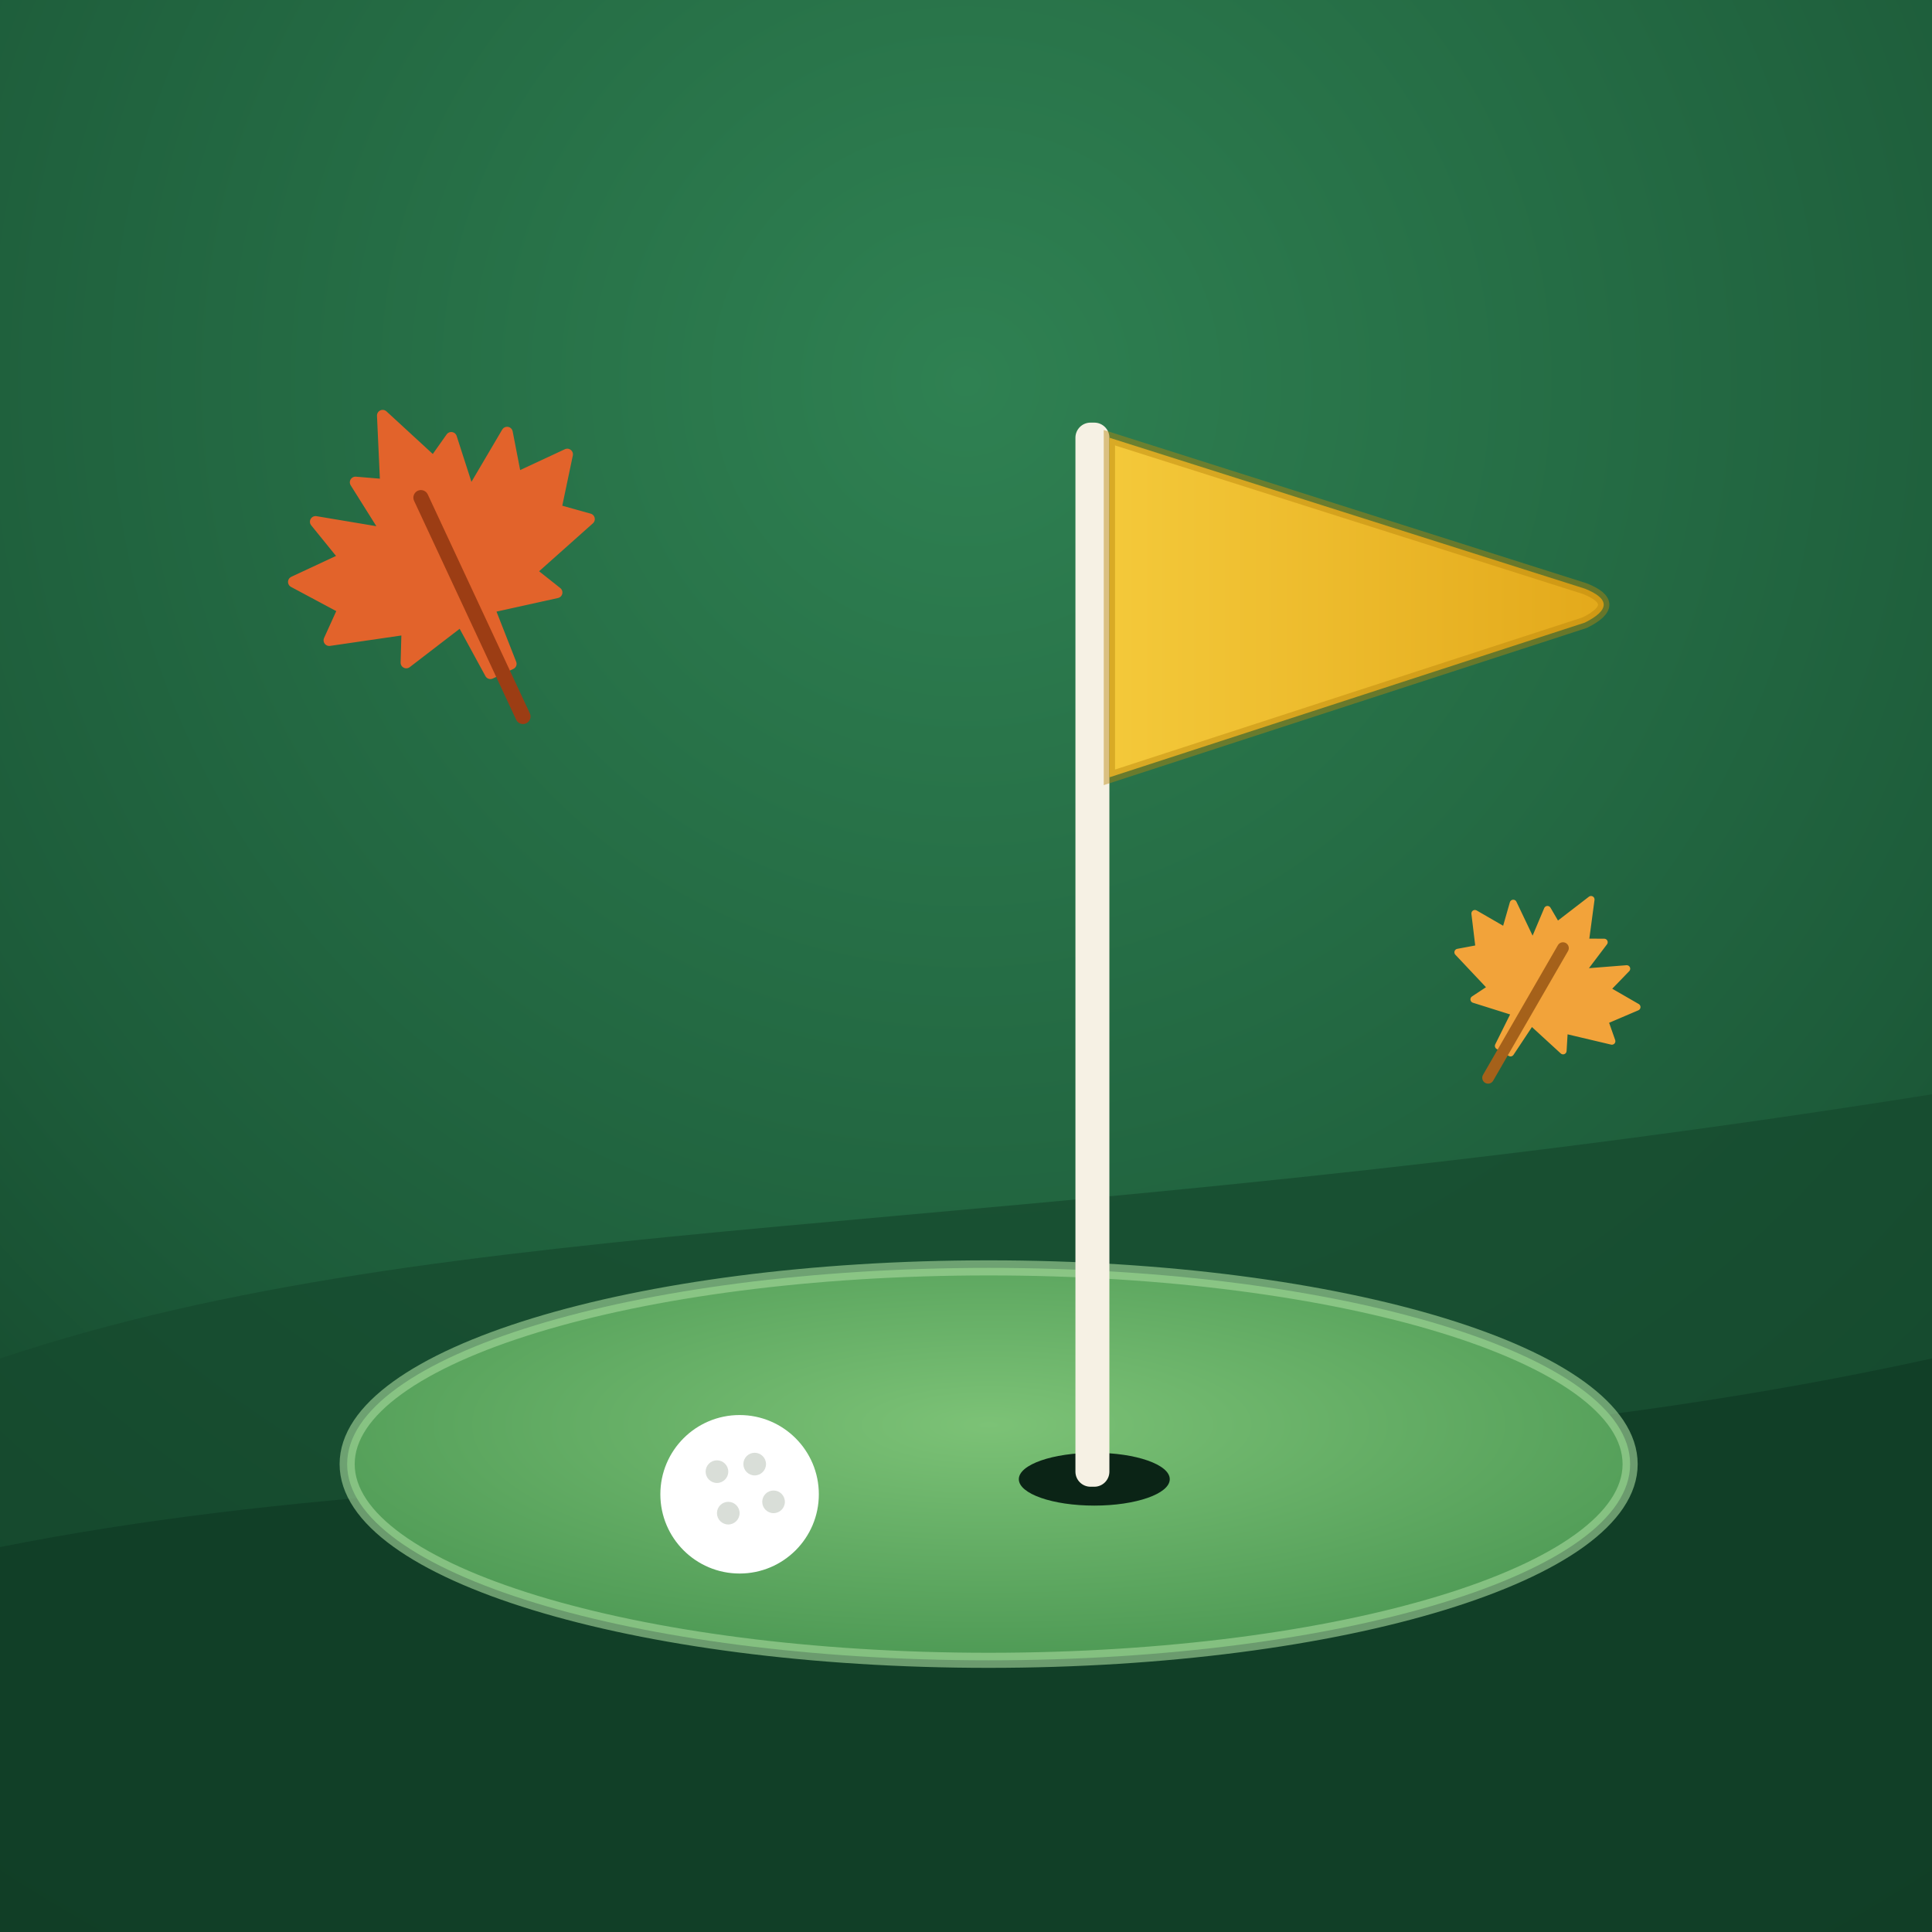
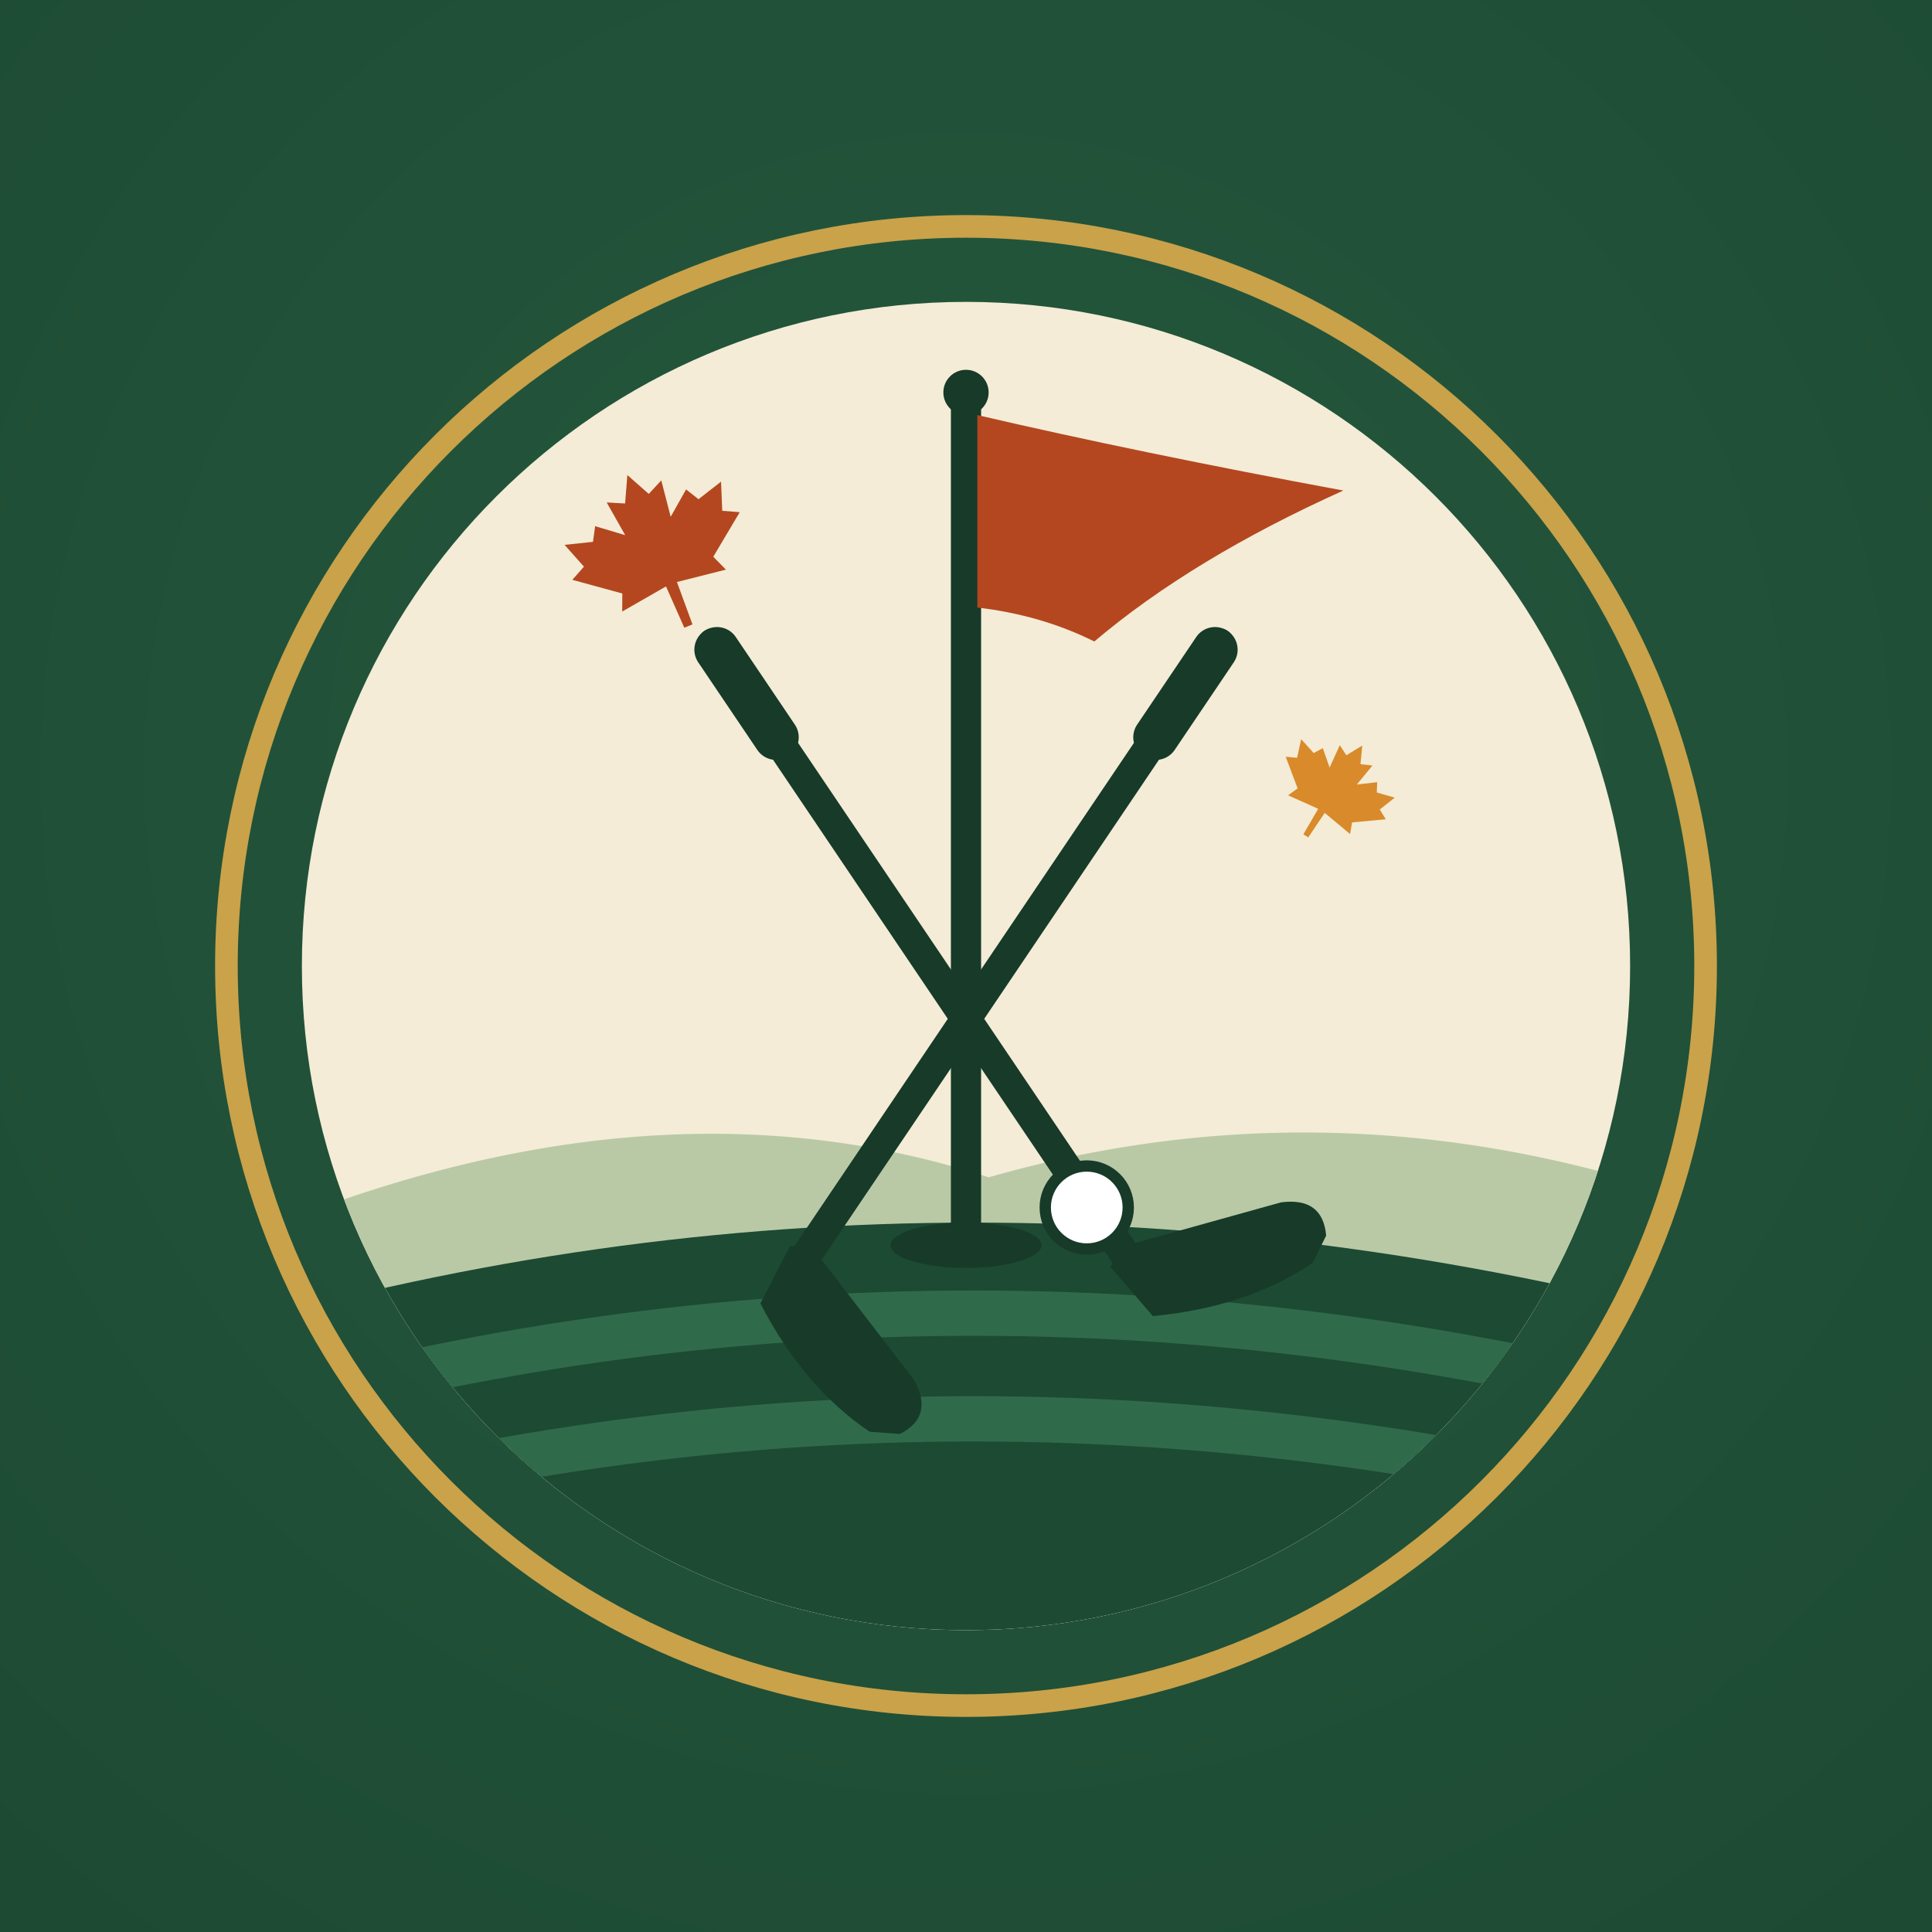
<svg xmlns="http://www.w3.org/2000/svg" viewBox="0 0 512 512" width="512" height="512">
  <defs>
-     <radialGradient id="bg" cx="50%" cy="20%" r="95%">
-       <stop offset="0" stop-color="#2f8152" />
-       <stop offset=".6" stop-color="#1d5c3a" />
-       <stop offset="1" stop-color="#0f3a23" />
+     <clipPath id="d">
+       <circle cx="256" cy="256" r="176" />
+     </clipPath>
+     <radialGradient id="bg" cx="50%" cy="40%" r="75%">
+       <stop offset="0" stop-color="#25593e" />
+       <stop offset="1" stop-color="#1d4a33" />
    </radialGradient>
-     <radialGradient id="green" cx="50%" cy="40%" r="60%">
-       <stop offset="0" stop-color="#7cc276" />
-       <stop offset="1" stop-color="#4e9a55" />
-     </radialGradient>
-     <linearGradient id="flag" x1="0" x2="1">
-       <stop offset="0" stop-color="#f4c93a" />
-       <stop offset="1" stop-color="#e3a91b" />
-     </linearGradient>
  </defs>
-   <rect x="0" y="0" width="100%" height="100%" fill="url(#bg)" />
-   <path d="M0 360 C120 320 260 330 512 290 L512 512 L0 512 Z" fill="#164a2e" opacity=".75" />
-   <path d="M0 410 C150 380 330 400 512 360 L512 512 L0 512 Z" fill="#103d26" opacity=".85" />
-   <ellipse cx="262" cy="388" rx="170" ry="52" fill="url(#green)" />
-   <ellipse cx="262" cy="388" rx="170" ry="52" fill="none" stroke="#a6d89c" stroke-width="4" opacity=".6" />
-   <ellipse cx="290" cy="392" rx="20" ry="7" fill="#0b2416" />
-   <rect x="285" y="112" width="9" height="282" rx="4" fill="#f6f1e4" />
-   <path d="M294 116 L420 156 Q430 160 420 165 L294 206 Z" fill="url(#flag)" />
-   <path d="M294 116 L420 156 Q430 160 420 165 L294 206 Z" fill="none" stroke="#b8860b" stroke-width="3" opacity=".45" />
-   <circle cx="196" cy="396" r="21" fill="#ffffff" />
-   <circle cx="190" cy="390" r="3" fill="#d9ded8" />
-   <circle cx="200" cy="388" r="3" fill="#d9ded8" />
-   <circle cx="205" cy="398" r="3" fill="#d9ded8" />
-   <circle cx="193" cy="401" r="3" fill="#d9ded8" />
-   <g transform="translate(120 150) rotate(-25)">
-     <path d="M0 -44 L7 -27 L14 -31 L12 -15 L28 -26 L25 -14 L40 -14 L31 -2 L38 4 L18 10 L22 18 L4 14 L3 30 L0 30 L-3 30 L-4 14 L-22 18 L-18 10 L-38 4 L-31 -2 L-40 -14 L-25 -14 L-28 -26 L-12 -15 L-14 -31 L-7 -27 Z" stroke-linejoin="round" stroke-width="3" fill="#e2632b" stroke="#e2632b" />
-     <path d="M0 -20 L0 44" stroke="#9c3d14" stroke-width="4" stroke-linecap="round" />
+   <rect width="512" height="512" fill="url(#bg)" />
+   <circle cx="256" cy="256" r="196" fill="none" stroke="#c9a24a" stroke-width="6" />
+   <circle cx="256" cy="256" r="176" fill="#f4ecd6" />
+   <g clip-path="url(#d)">
+     <path d="M60,330 Q170,282 262,312 Q360,284 460,322 L460,560 L60,560 Z" fill="#b9c9a6" />
+     <path d="M60,352 Q256,296 460,352 L460,560 L60,560 Z" fill="#1d4a33" />
+     <path d="M60,376 Q256,320 460,376" fill="none" stroke="#2f6b4a" stroke-width="12" />
+     <path d="M60,404 Q256,348 460,404" fill="none" stroke="#2f6b4a" stroke-width="12" />
  </g>
-   <g transform="translate(408 262) rotate(30) scale(.62)">
-     <path d="M0 -44 L7 -27 L14 -31 L12 -15 L28 -26 L25 -14 L40 -14 L31 -2 L38 4 L18 10 L22 18 L4 14 L3 30 L0 30 L-3 30 L-4 14 L-22 18 L-18 10 L-38 4 L-31 -2 L-40 -14 L-25 -14 L-28 -26 L-12 -15 L-14 -31 L-7 -27 Z" stroke-linejoin="round" stroke-width="3" fill="#f2a33a" stroke="#f2a33a" />
-     <path d="M0 -20 L0 44" stroke="#a5611a" stroke-width="5" stroke-linecap="round" />
+   <g transform="rotate(-34 256 270)">
+     <line x1="256" y1="150" x2="256" y2="352" stroke="#173a29" stroke-width="8" stroke-linecap="round" />
+     <rect x="250" y="146" width="12" height="40" rx="6" fill="#173a29" />
+     <path d="M251,346 L256,343 L298,357 Q308,362 303,371 L296,375 Q275,375 253,363 Z" fill="#173a29" />
  </g>
+   <g transform="rotate(34 256 270)">
+     <line x1="256" y1="150" x2="256" y2="352" stroke="#173a29" stroke-width="8" stroke-linecap="round" />
+     <rect x="250" y="146" width="12" height="40" rx="6" fill="#173a29" />
+     <path d="M251,346 L256,343 L298,357 Q308,362 303,371 L296,375 Q275,375 253,363 Z" fill="#173a29" />
+   </g>
+   <line x1="256" y1="104" x2="256" y2="330" stroke="#173a29" stroke-width="8" />
+   <circle cx="256" cy="104" r="6" fill="#173a29" />
+   <path d="M259,110 Q302,120 356,130 Q316,148 290,170 Q276,163 259,161 Z" fill="#b4471f" />
+   <ellipse cx="256" cy="330" rx="20" ry="6" fill="#173a29" />
+   <circle cx="288" cy="320" r="11" fill="#fff" stroke="#173a29" stroke-width="3" />
+   <path d="M0.000,-1.000 L0.130,-0.740 L0.300,-0.820 L0.250,-0.440 L0.500,-0.640 L0.580,-0.500 L0.860,-0.580 L0.760,-0.300 L0.920,-0.220 L0.500,0.100 L0.570,0.270 L0.060,0.200 L0.045,0.660 L-0.045,0.660 L-0.060,0.200 L-0.570,0.270 L-0.500,0.100 L-0.920,-0.220 L-0.760,-0.300 L-0.860,-0.580 L-0.580,-0.500 L-0.500,-0.640 L-0.250,-0.440 L-0.300,-0.820 L-0.130,-0.740 L0.000,-1.000Z" transform="translate(176,150) rotate(-22) scale(26)" fill="#b4471f" />
+   <path d="M0.000,-1.000 L0.130,-0.740 L0.300,-0.820 L0.250,-0.440 L0.500,-0.640 L0.580,-0.500 L0.860,-0.580 L0.760,-0.300 L0.920,-0.220 L0.500,0.100 L0.570,0.270 L0.060,0.200 L0.045,0.660 L-0.045,0.660 L-0.060,0.200 L-0.570,0.270 L-0.500,0.100 L-0.920,-0.220 L-0.760,-0.300 L-0.860,-0.580 L-0.580,-0.500 L-0.500,-0.640 L-0.250,-0.440 L-0.300,-0.820 L-0.130,-0.740 L0.000,-1.000Z" transform="translate(352,212) rotate(32) scale(17)" fill="#d98a2b" />
</svg>
